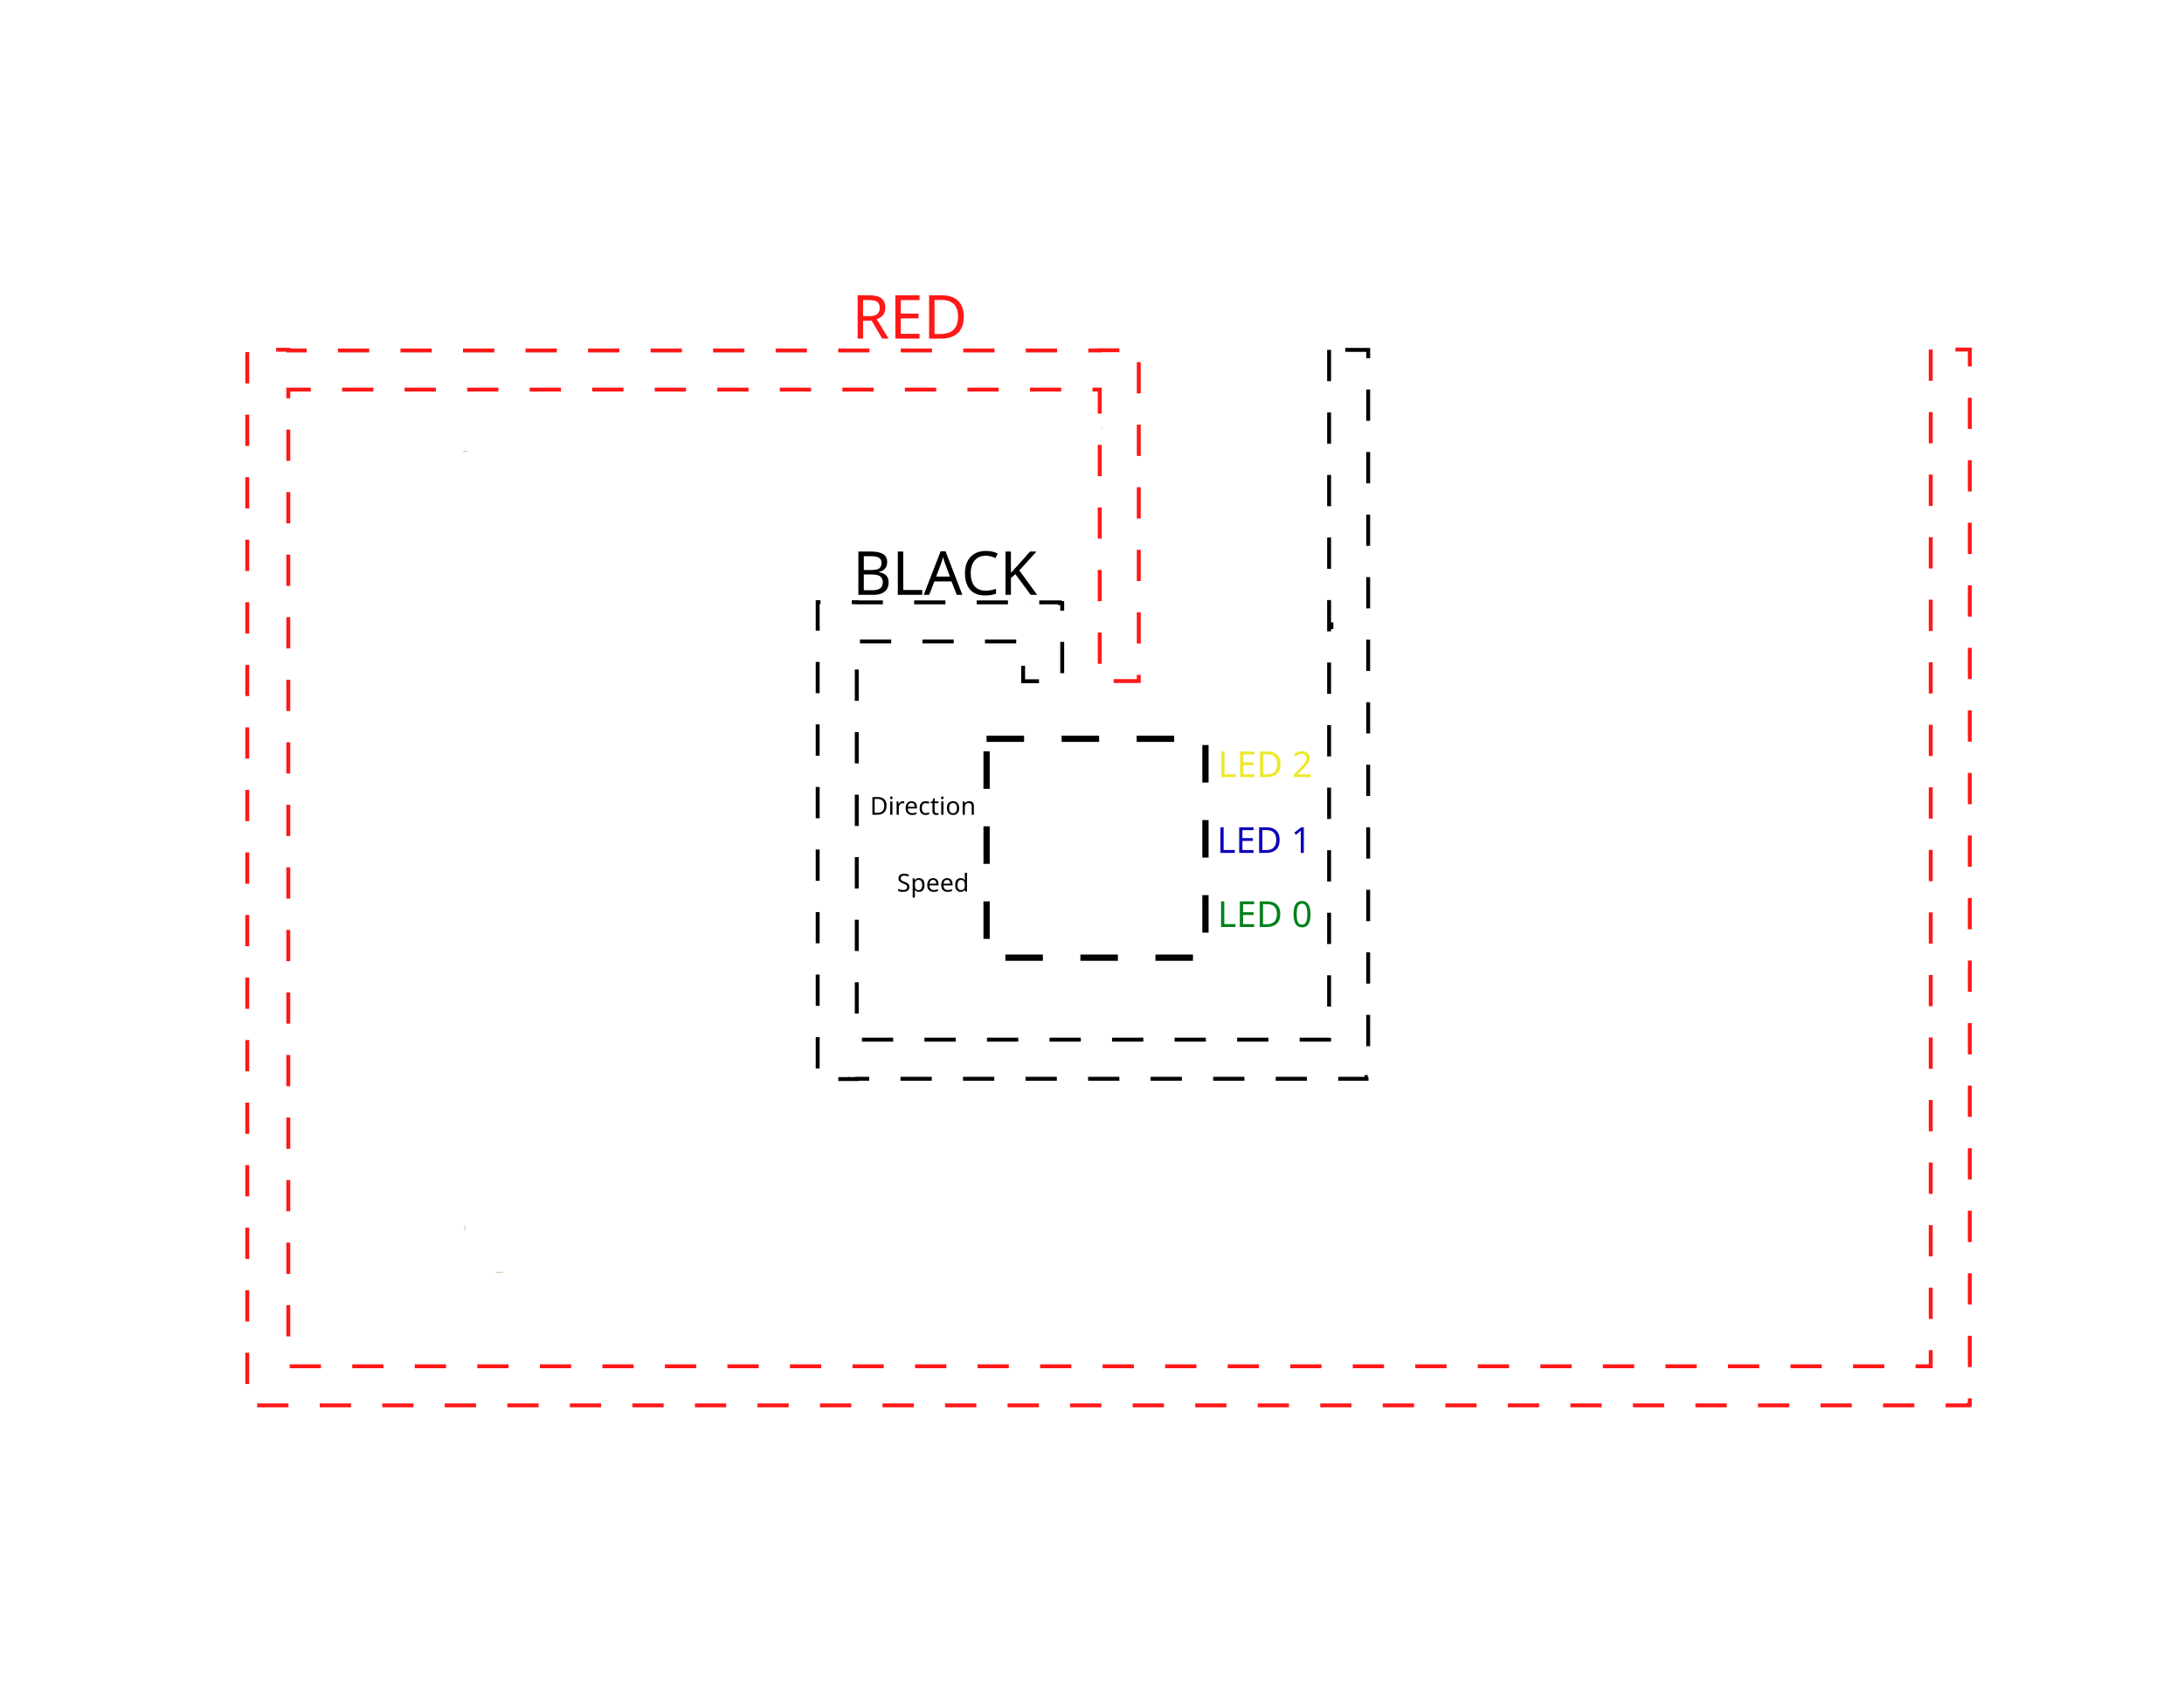
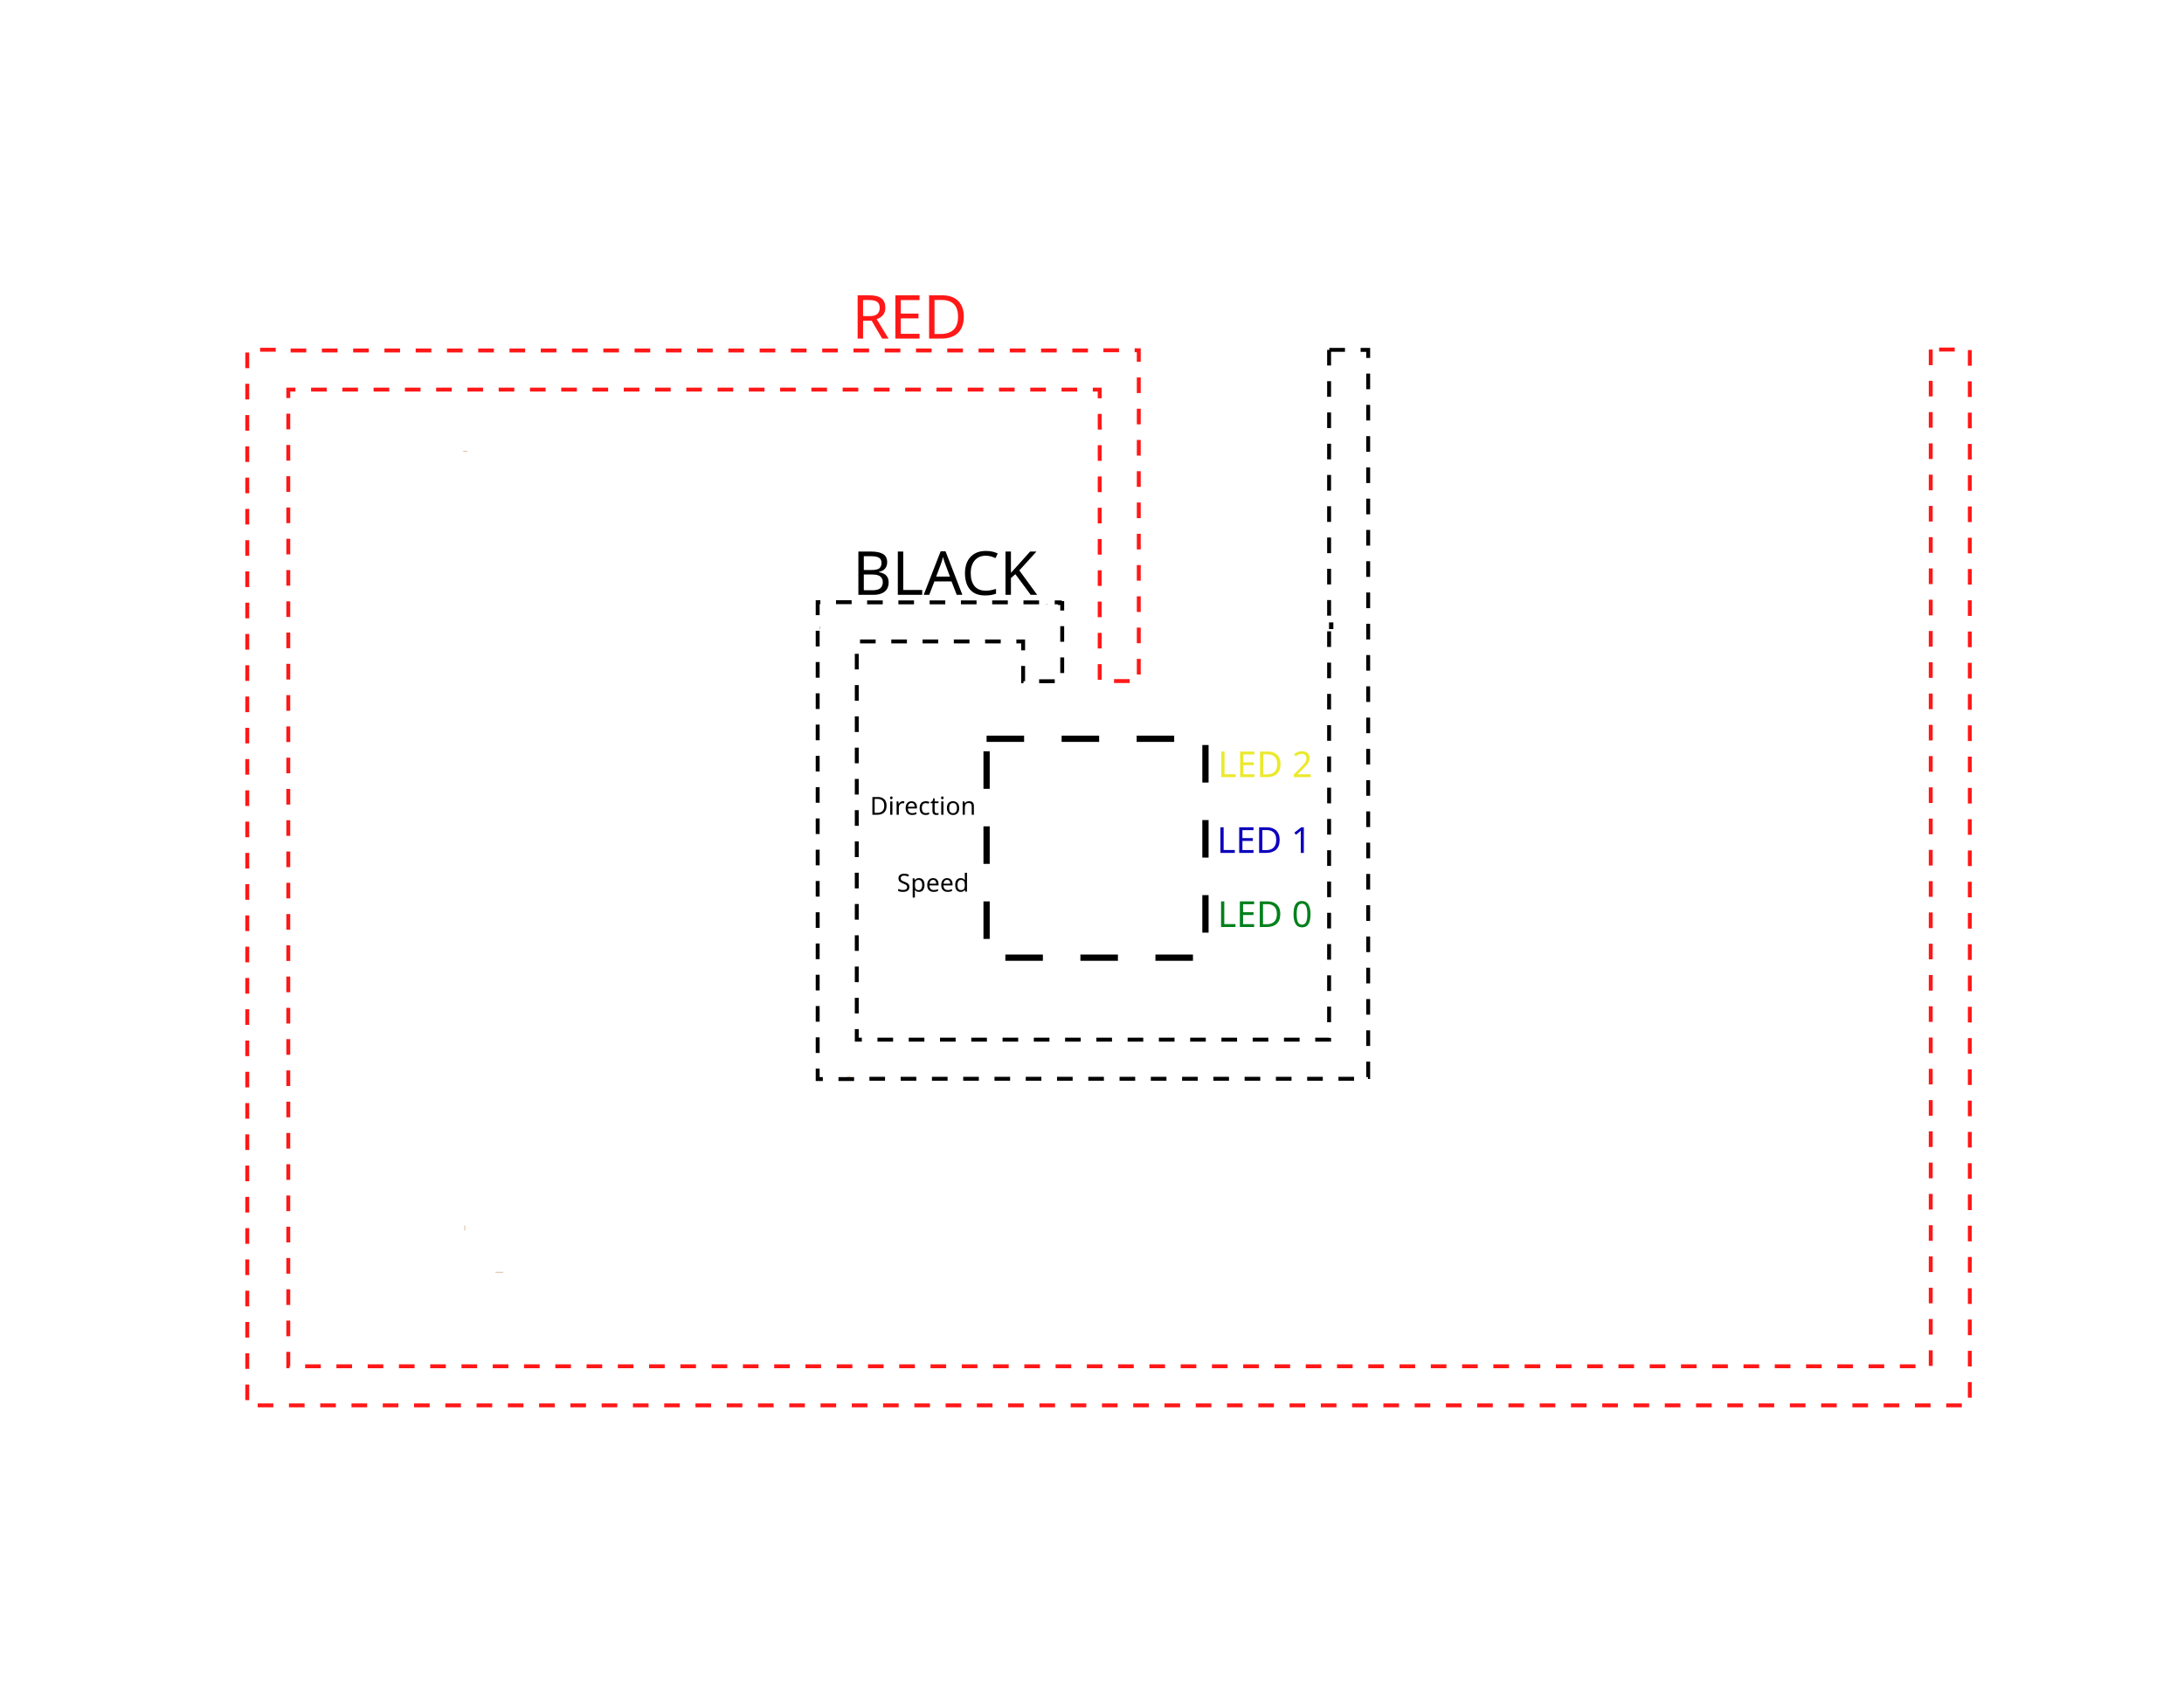
<svg xmlns="http://www.w3.org/2000/svg" version="1.2" x="0in" y="0in" width="11in" height="8.5in" viewBox="0 0 792 612" id="svg2">
  <defs id="defs1068" />
  <g id="g6" transform="translate(356.8645,275.2091)" style="fill:none;stroke:#000000;stroke-width:2.268;stroke-miterlimit:4;stroke-dasharray:13.606, 13.606;stroke-dashoffset:0;stroke-opacity:1">
    <rect style="fill:none;fill-opacity:0.327;stroke:#000000;stroke-width:2.268;stroke-miterlimit:4;stroke-dasharray:13.606, 13.606;stroke-dashoffset:0;stroke-opacity:1" id="rect5414" width="79.37" height="79.37" x="0.909" y="-7.335" />
  </g>
-   <g partID="79610" id="g332" transform="matrix(1,0,0,1.04785,183.2101,-4.250417)" style="fill:none;stroke:#ff1818;stroke-width:1.385;stroke-linejoin:miter;stroke-miterlimit:4;stroke-dasharray:11.077, 11.077;stroke-dashoffset:0;stroke-opacity:1">
-     <g transform="translate(454.322,444.789)" id="g334" style="fill:none;stroke:#ff1818;stroke-width:1.385;stroke-linejoin:miter;stroke-miterlimit:4;stroke-dasharray:11.077, 11.077;stroke-dashoffset:0;stroke-opacity:1">
-       <g transform="scale(-1,-1)" id="g336" style="fill:none;stroke:#ff1818;stroke-width:1.385;stroke-linejoin:miter;stroke-miterlimit:4;stroke-dasharray:11.077, 11.077;stroke-dashoffset:0;stroke-opacity:1">
-         <g id="g338" style="fill:none;stroke:#ff1818;stroke-width:1.385;stroke-linejoin:miter;stroke-miterlimit:4;stroke-dasharray:11.077, 11.077;stroke-dashoffset:0;stroke-opacity:1">
+   <g partID="79610" id="g332" transform="matrix(1,0,0,1.04785,183.2101,-4.250417)" style="fill:none;stroke:#ff1818;stroke-width:1.385;stroke-linejoin:miter;stroke-miterlimit:4;stroke-dasharray:5.538,5.538;stroke-dashoffset:0;stroke-opacity:1">
+     <g transform="translate(454.322,444.789)" id="g334" style="fill:none;stroke:#ff1818;stroke-width:1.385;stroke-linejoin:miter;stroke-miterlimit:4;stroke-dasharray:5.538,5.538;stroke-dashoffset:0;stroke-opacity:1">
+       <g transform="scale(-1,-1)" id="g336" style="fill:none;stroke:#ff1818;stroke-width:1.385;stroke-linejoin:miter;stroke-miterlimit:4;stroke-dasharray:5.538,5.538;stroke-dashoffset:0;stroke-opacity:1">
+         <g id="g338" style="fill:none;stroke:#ff1818;stroke-width:1.385;stroke-linejoin:miter;stroke-miterlimit:4;stroke-dasharray:5.538,5.538;stroke-dashoffset:0;stroke-opacity:1">
          <defs id="defs3782" />
-           <g transform="translate(-223.449,-4376.41)" id="g342" style="fill:none;stroke:#ff1818;stroke-width:1.385;stroke-linejoin:miter;stroke-miterlimit:4;stroke-dasharray:11.077, 11.077;stroke-dashoffset:0;stroke-opacity:1">
-             <g id="g344" style="fill:none;stroke:#ff1818;stroke-width:1.385;stroke-linejoin:miter;stroke-miterlimit:4;stroke-dasharray:11.077, 11.077;stroke-dashoffset:0;stroke-opacity:1">
-               <g id="layer1" style="fill:none;stroke:#ff1818;stroke-width:1.385;stroke-linejoin:miter;stroke-miterlimit:4;stroke-dasharray:11.077, 11.077;stroke-dashoffset:0;stroke-opacity:1">
-                 <path style="fill:none;fill-opacity:1;stroke:#ff1818;stroke-width:1.772;stroke-linejoin:miter;stroke-miterlimit:4;stroke-dasharray:14.173, 14.173;stroke-dashoffset:0;stroke-opacity:1" d="m 876.438,145.402 0,460.825 -744.518,0 0,-442.686 367.809,0 0,132.109 17.715,0 0,-149.922 -17.715,0 0,0.096 -367.809,0 0,-0.34 -18.596,0 0,478.434 0.891,0 0,0.025 779.363,0 0,-0.295 0.576,0 0,-478.247 z" transform="matrix(-0.8000004,0,0,-0.7634686,861.9729,4807.198)" id="rect4596" />
+           <g transform="translate(-223.449,-4376.41)" id="g342" style="fill:none;stroke:#ff1818;stroke-width:1.385;stroke-linejoin:miter;stroke-miterlimit:4;stroke-dasharray:5.538,5.538;stroke-dashoffset:0;stroke-opacity:1">
+             <g id="g344" style="fill:none;stroke:#ff1818;stroke-width:1.385;stroke-linejoin:miter;stroke-miterlimit:4;stroke-dasharray:5.538,5.538;stroke-dashoffset:0;stroke-opacity:1">
+               <g id="layer1" style="fill:none;stroke:#ff1818;stroke-width:1.385;stroke-linejoin:miter;stroke-miterlimit:4;stroke-dasharray:5.538,5.538;stroke-dashoffset:0;stroke-opacity:1">
+                 <path style="fill:none;fill-opacity:1;stroke:#ff1818;stroke-width:1.772;stroke-linejoin:miter;stroke-miterlimit:4;stroke-dasharray:7.087,7.087;stroke-dashoffset:0;stroke-opacity:1" d="m 876.438,145.402 0,460.825 -744.518,0 0,-442.686 367.809,0 0,132.109 17.715,0 0,-149.922 -17.715,0 0,0.096 -367.809,0 0,-0.34 -18.596,0 0,478.434 0.891,0 0,0.025 779.363,0 0,-0.295 0.576,0 0,-478.247 z" transform="matrix(-0.8000004,0,0,-0.7634686,861.9729,4807.198)" id="rect4596" />
              </g>
            </g>
          </g>
        </g>
      </g>
    </g>
  </g>
-   <g partID="79620" id="g349" transform="matrix(1.619047,0,0,1,-97.91071,17.39229)">
-     <g transform="translate(156.321,444.665)" id="g351">
-       <g transform="matrix(0,-1,1,0,0,0)" id="g353">
-         <g id="g355">
+   <g partID="79620" id="g349" transform="matrix(1.619047,0,0,1,-97.91071,17.39229)" style="stroke-width:1.114;stroke-miterlimit:4;stroke-dasharray:4.456,4.456;stroke-dashoffset:0">
+     <g transform="translate(156.321,444.665)" id="g351" style="stroke-width:1.114;stroke-miterlimit:4;stroke-dasharray:4.456,4.456;stroke-dashoffset:0">
+       <g transform="matrix(0,-1,1,0,0,0)" id="g353" style="stroke-width:1.114;stroke-miterlimit:4;stroke-dasharray:4.456,4.456;stroke-dashoffset:0">
+         <g id="g355" style="stroke-width:1.114;stroke-miterlimit:4;stroke-dasharray:4.456,4.456;stroke-dashoffset:0">
          <defs id="defs357" />
-           <g transform="translate(-223.449,-4376.41)" id="g361">
-             <g id="g363">
-               <g id="g365">
-                 <rect y="4391.53" id="rect369" x="224.131" height="1.724" width="0.152" style="fill:#b87333;fill-opacity:1" />
+           <g transform="translate(-223.449,-4376.41)" id="g361" style="stroke-width:1.114;stroke-miterlimit:4;stroke-dasharray:4.456,4.456;stroke-dashoffset:0">
+             <g id="g363" style="stroke-width:1.114;stroke-miterlimit:4;stroke-dasharray:4.456,4.456;stroke-dashoffset:0">
+               <g id="g365" style="stroke-width:1.114;stroke-miterlimit:4;stroke-dasharray:4.456,4.456;stroke-dashoffset:0">
+                 <rect y="4391.53" id="rect369" x="224.131" height="1.724" width="0.152" style="fill:#b87333;fill-opacity:1;stroke-width:1.114;stroke-miterlimit:4;stroke-dasharray:4.456,4.456;stroke-dashoffset:0" />
              </g>
            </g>
          </g>
        </g>
      </g>
    </g>
  </g>
-   <g id="g6862" transform="translate(-0.9915465,10.42031)">
-     <g transform="matrix(1.049559,0,0,1.04835,-8.606849,-14.90381)" id="g371" partID="79630">
-       <g id="g373" transform="translate(170.493,445.005)">
-         <g id="g375" transform="scale(-1,-1)">
-           <g id="g377">
+   <g id="g6862" transform="translate(-0.9915465,10.42031)" style="stroke-width:1.417;stroke-miterlimit:4;stroke-dasharray:5.669,5.669;stroke-dashoffset:0">
+     <g transform="matrix(1.049559,0,0,1.04835,-8.606849,-14.90381)" id="g371" partID="79630" style="stroke-width:1.351;stroke-miterlimit:4;stroke-dasharray:5.405,5.405;stroke-dashoffset:0">
+       <g id="g373" transform="translate(170.493,445.005)" style="stroke-width:1.351;stroke-miterlimit:4;stroke-dasharray:5.405,5.405;stroke-dashoffset:0">
+         <g id="g375" transform="scale(-1,-1)" style="stroke-width:1.351;stroke-miterlimit:4;stroke-dasharray:5.405,5.405;stroke-dashoffset:0">
+           <g id="g377" style="stroke-width:1.351;stroke-miterlimit:4;stroke-dasharray:5.405,5.405;stroke-dashoffset:0">
            <defs id="defs379" />
-             <g id="g383" transform="translate(-223.449,-4376.41)">
-               <g id="g385">
-                 <g id="g387">
-                   <path style="fill:#b87333;fill-opacity:1" d="m 224.131,4391.53 0.152,0 0,1.724 -0.152,0 z" id="rect391" />
+             <g id="g383" transform="translate(-223.449,-4376.41)" style="stroke-width:1.351;stroke-miterlimit:4;stroke-dasharray:5.405,5.405;stroke-dashoffset:0">
+               <g id="g385" style="stroke-width:1.351;stroke-miterlimit:4;stroke-dasharray:5.405,5.405;stroke-dashoffset:0">
+                 <g id="g387" style="stroke-width:1.351;stroke-miterlimit:4;stroke-dasharray:5.405,5.405;stroke-dashoffset:0">
+                   <path style="fill:#b87333;fill-opacity:1;stroke-width:1.351;stroke-miterlimit:4;stroke-dasharray:5.405,5.405;stroke-dashoffset:0" d="m 224.131,4391.53 0.152,0 0,1.724 -0.152,0 z" id="rect391" />
                </g>
              </g>
            </g>
          </g>
        </g>
      </g>
    </g>
-     <g transform="matrix(1.566156,0,0,1,-88.24835,-6.761295)" id="g393" partID="79640">
-       <g id="g395" transform="translate(155.873,160.794)">
-         <g id="g397" transform="matrix(0,-1,1,0,0,0)">
-           <g id="g399">
+     <g transform="matrix(1.566156,0,0,1,-88.24835,-6.761295)" id="g393" partID="79640" style="stroke-width:1.133;stroke-miterlimit:4;stroke-dasharray:4.53,4.53;stroke-dashoffset:0">
+       <g id="g395" transform="translate(155.873,160.794)" style="stroke-width:1.133;stroke-miterlimit:4;stroke-dasharray:4.53,4.53;stroke-dashoffset:0">
+         <g id="g397" transform="matrix(0,-1,1,0,0,0)" style="stroke-width:1.133;stroke-miterlimit:4;stroke-dasharray:4.53,4.53;stroke-dashoffset:0">
+           <g id="g399" style="stroke-width:1.133;stroke-miterlimit:4;stroke-dasharray:4.53,4.53;stroke-dashoffset:0">
            <defs id="defs401" />
-             <g id="g405" transform="translate(-223.449,-2417.44)">
-               <g id="g407">
-                 <g id="g409">
-                   <path style="fill:#b87333;fill-opacity:1" d="m 224.131,2425.79 0.152,0 0,0.952 -0.152,0 z" id="rect413" />
+             <g id="g405" transform="translate(-223.449,-2417.44)" style="stroke-width:1.133;stroke-miterlimit:4;stroke-dasharray:4.53,4.53;stroke-dashoffset:0">
+               <g id="g407" style="stroke-width:1.133;stroke-miterlimit:4;stroke-dasharray:4.53,4.53;stroke-dashoffset:0">
+                 <g id="g409" style="stroke-width:1.133;stroke-miterlimit:4;stroke-dasharray:4.53,4.53;stroke-dashoffset:0">
+                   <path style="fill:#b87333;fill-opacity:1;stroke-width:1.133;stroke-miterlimit:4;stroke-dasharray:4.53,4.53;stroke-dashoffset:0" d="m 224.131,2425.79 0.152,0 0,0.952 -0.152,0 z" id="rect413" />
                </g>
              </g>
            </g>
          </g>
        </g>
      </g>
    </g>
-     <g transform="matrix(1,0,0,1.137568,93.08109,-27.33032)" id="g415" partID="79650">
-       <g id="g417" transform="translate(306.701,146.904)">
-         <g id="g419">
+     <g transform="matrix(1,0,0,1.137568,93.08109,-27.33032)" id="g415" partID="79650" style="stroke-width:1.329;stroke-miterlimit:4;stroke-dasharray:5.315,5.315;stroke-dashoffset:0">
+       <g id="g417" transform="translate(306.701,146.904)" style="stroke-width:1.329;stroke-miterlimit:4;stroke-dasharray:5.315,5.315;stroke-dashoffset:0">
+         <g id="g419" style="stroke-width:1.329;stroke-miterlimit:4;stroke-dasharray:5.315,5.315;stroke-dashoffset:0">
          <defs id="defs421" />
-           <g id="g425" transform="translate(-223.449,-1250.4)">
-             <g id="g427">
-               <g id="g429">
-                 <path style="fill:#b87333;fill-opacity:1" d="m 224.131,1254.72 0.152,0 0,0.492 -0.152,0 z" id="rect433" />
+           <g id="g425" transform="translate(-223.449,-1250.4)" style="stroke-width:1.329;stroke-miterlimit:4;stroke-dasharray:5.315,5.315;stroke-dashoffset:0">
+             <g id="g427" style="stroke-width:1.329;stroke-miterlimit:4;stroke-dasharray:5.315,5.315;stroke-dashoffset:0">
+               <g id="g429" style="stroke-width:1.329;stroke-miterlimit:4;stroke-dasharray:5.315,5.315;stroke-dashoffset:0">
+                 <path style="fill:#b87333;fill-opacity:1;stroke-width:1.329;stroke-miterlimit:4;stroke-dasharray:5.315,5.315;stroke-dashoffset:0" d="m 224.131,1254.72 0.152,0 0,0.492 -0.152,0 z" id="rect433" />
              </g>
            </g>
          </g>
        </g>
      </g>
    </g>
  </g>
-   <g partID="79660" id="g435" transform="translate(268.5816,68.22815)" style="fill:none;stroke:#000000;stroke-width:1.417;stroke-linejoin:miter;stroke-miterlimit:4;stroke-dasharray:11.339, 11.339;stroke-dashoffset:0;stroke-opacity:1">
-     <g transform="translate(213.3986,149.3789)" id="g437" style="fill:none;stroke:#000000;stroke-width:1.417;stroke-linejoin:miter;stroke-miterlimit:4;stroke-dasharray:11.339, 11.339;stroke-dashoffset:0;stroke-opacity:1">
-       <g id="g439" style="fill:none;stroke:#000000;stroke-width:1.417;stroke-linejoin:miter;stroke-miterlimit:4;stroke-dasharray:11.339, 11.339;stroke-dashoffset:0;stroke-opacity:1">
-         <g id="g441" style="fill:none;stroke:#000000;stroke-width:1.417;stroke-linejoin:miter;stroke-miterlimit:4;stroke-dasharray:11.339, 11.339;stroke-dashoffset:0;stroke-opacity:1">
+   <g partID="79660" id="g435" transform="translate(268.5816,68.22815)" style="fill:none;stroke:#000000;stroke-width:1.417;stroke-linejoin:miter;stroke-miterlimit:4;stroke-dasharray:5.669,5.669;stroke-dashoffset:0;stroke-opacity:1">
+     <g transform="translate(213.3986,149.3789)" id="g437" style="fill:none;stroke:#000000;stroke-width:1.417;stroke-linejoin:miter;stroke-miterlimit:4;stroke-dasharray:5.669,5.669;stroke-dashoffset:0;stroke-opacity:1">
+       <g id="g439" style="fill:none;stroke:#000000;stroke-width:1.417;stroke-linejoin:miter;stroke-miterlimit:4;stroke-dasharray:5.669,5.669;stroke-dashoffset:0;stroke-opacity:1">
+         <g id="g441" style="fill:none;stroke:#000000;stroke-width:1.417;stroke-linejoin:miter;stroke-miterlimit:4;stroke-dasharray:5.669,5.669;stroke-dashoffset:0;stroke-opacity:1">
          <defs id="defs443" />
-           <g transform="translate(-223.449,-2542.48)" id="g447" style="fill:none;stroke:#000000;stroke-width:1.417;stroke-linejoin:miter;stroke-miterlimit:4;stroke-dasharray:11.339, 11.339;stroke-dashoffset:0;stroke-opacity:1">
-             <g id="g449" style="fill:none;stroke:#000000;stroke-width:1.417;stroke-linejoin:miter;stroke-miterlimit:4;stroke-dasharray:11.339, 11.339;stroke-dashoffset:0;stroke-opacity:1">
-               <g id="g451" style="fill:none;stroke:#000000;stroke-width:1.417;stroke-linejoin:miter;stroke-miterlimit:4;stroke-dasharray:11.339, 11.339;stroke-dashoffset:0;stroke-opacity:1">
-                 <path style="fill:none;fill-opacity:1;stroke:#000000;stroke-width:1.772;stroke-linejoin:miter;stroke-miterlimit:4;stroke-dasharray:14.173, 14.173;stroke-dashoffset:0;stroke-opacity:1" d="m 603.715,145.557 0,312.631 -214.107,0 0,-180.484 75.412,0 0,18.031 17.717,0 0,-35.434 -1.09,0 0,-0.314 -92.039,0 0,-0.07 -17.717,0 0,216.141 17.717,0 0,-0.152 231.076,0 0,-0.779 0.748,0 0,-329.568 z" transform="matrix(0.8000004,0,0,0.8000004,-259.523,2335.293)" id="rect453" />
-                 <rect y="2551.26" id="rect455" x="224.131" height="1.001" width="0.152" style="fill:none;fill-opacity:1;stroke:#000000;stroke-width:1.417;stroke-linejoin:miter;stroke-miterlimit:4;stroke-dasharray:11.339, 11.339;stroke-dashoffset:0;stroke-opacity:1" />
+           <g transform="translate(-223.449,-2542.48)" id="g447" style="fill:none;stroke:#000000;stroke-width:1.417;stroke-linejoin:miter;stroke-miterlimit:4;stroke-dasharray:5.669,5.669;stroke-dashoffset:0;stroke-opacity:1">
+             <g id="g449" style="fill:none;stroke:#000000;stroke-width:1.417;stroke-linejoin:miter;stroke-miterlimit:4;stroke-dasharray:5.669,5.669;stroke-dashoffset:0;stroke-opacity:1">
+               <g id="g451" style="fill:none;stroke:#000000;stroke-width:1.417;stroke-linejoin:miter;stroke-miterlimit:4;stroke-dasharray:5.669,5.669;stroke-dashoffset:0;stroke-opacity:1">
+                 <path style="fill:none;fill-opacity:1;stroke:#000000;stroke-width:1.772;stroke-linejoin:miter;stroke-miterlimit:4;stroke-dasharray:7.087,7.087;stroke-dashoffset:0;stroke-opacity:1" d="m 603.715,145.557 0,312.631 -214.107,0 0,-180.484 75.412,0 0,18.031 17.717,0 0,-35.434 -1.09,0 0,-0.314 -92.039,0 0,-0.07 -17.717,0 0,216.141 17.717,0 0,-0.152 231.076,0 0,-0.779 0.748,0 0,-329.568 z" transform="matrix(0.8000004,0,0,0.8000004,-259.523,2335.293)" id="rect453" />
+                 <rect y="2551.26" id="rect455" x="224.131" height="1.001" width="0.152" style="fill:none;fill-opacity:1;stroke:#000000;stroke-width:1.417;stroke-linejoin:miter;stroke-miterlimit:4;stroke-dasharray:5.669,5.669;stroke-dashoffset:0;stroke-opacity:1" />
              </g>
            </g>
          </g>
        </g>
      </g>
    </g>
  </g>
-   <g partID="79670" id="g457" transform="matrix(1.458334,0,0,1,-47.13547,14.99807)">
-     <g transform="translate(236.068,376.146)" id="g459">
-       <g transform="matrix(0,-1,1,0,0,0)" id="g461">
-         <g id="g463">
+   <g partID="79670" id="g457" transform="matrix(1.458334,0,0,1,-47.13547,14.99807)" style="stroke-width:1.174;stroke-miterlimit:4;stroke-dasharray:4.695,4.695;stroke-dashoffset:0">
+     <g transform="translate(236.068,376.146)" id="g459" style="stroke-width:1.174;stroke-miterlimit:4;stroke-dasharray:4.695,4.695;stroke-dashoffset:0">
+       <g transform="matrix(0,-1,1,0,0,0)" id="g461" style="stroke-width:1.174;stroke-miterlimit:4;stroke-dasharray:4.695,4.695;stroke-dashoffset:0">
+         <g id="g463" style="stroke-width:1.174;stroke-miterlimit:4;stroke-dasharray:4.695,4.695;stroke-dashoffset:0">
          <defs id="defs465" />
-           <g transform="translate(-223.449,-2000.64)" id="g469">
-             <g id="g471">
-               <g id="g473">
-                 <rect y="2007.55" id="rect477" x="224.131" height="0.788" width="0.152" style="fill:#b87333;fill-opacity:1" />
+           <g transform="translate(-223.449,-2000.64)" id="g469" style="stroke-width:1.174;stroke-miterlimit:4;stroke-dasharray:4.695,4.695;stroke-dashoffset:0">
+             <g id="g471" style="stroke-width:1.174;stroke-miterlimit:4;stroke-dasharray:4.695,4.695;stroke-dashoffset:0">
+               <g id="g473" style="stroke-width:1.174;stroke-miterlimit:4;stroke-dasharray:4.695,4.695;stroke-dashoffset:0">
+                 <rect y="2007.55" id="rect477" x="224.131" height="0.788" width="0.152" style="fill:#b87333;fill-opacity:1;stroke-width:1.174;stroke-miterlimit:4;stroke-dasharray:4.695,4.695;stroke-dashoffset:0" />
              </g>
            </g>
          </g>
        </g>
      </g>
    </g>
  </g>
-   <g partID="79680" id="g479" transform="translate(61.06251,14.99807)">
-     <g transform="translate(235.459,203.355)" id="g481">
-       <g id="g483">
-         <g id="g485">
+   <g partID="79680" id="g479" transform="translate(61.06251,14.99807)" style="stroke-width:1.417;stroke-miterlimit:4;stroke-dasharray:5.669,5.669;stroke-dashoffset:0">
+     <g transform="translate(235.459,203.355)" id="g481" style="stroke-width:1.417;stroke-miterlimit:4;stroke-dasharray:5.669,5.669;stroke-dashoffset:0">
+       <g id="g483" style="stroke-width:1.417;stroke-miterlimit:4;stroke-dasharray:5.669,5.669;stroke-dashoffset:0">
+         <g id="g485" style="stroke-width:1.417;stroke-miterlimit:4;stroke-dasharray:5.669,5.669;stroke-dashoffset:0">
          <defs id="defs487" />
-           <g transform="translate(-223.449,-2542.48)" id="g491">
-             <g id="g493">
-               <g id="g495">
-                 <rect y="2551.26" id="rect499" x="224.131" height="1.001" width="0.152" style="fill:#b87333;fill-opacity:1" />
+           <g transform="translate(-223.449,-2542.48)" id="g491" style="stroke-width:1.417;stroke-miterlimit:4;stroke-dasharray:5.669,5.669;stroke-dashoffset:0">
+             <g id="g493" style="stroke-width:1.417;stroke-miterlimit:4;stroke-dasharray:5.669,5.669;stroke-dashoffset:0">
+               <g id="g495" style="stroke-width:1.417;stroke-miterlimit:4;stroke-dasharray:5.669,5.669;stroke-dashoffset:0">
+                 <rect y="2551.26" id="rect499" x="224.131" height="1.001" width="0.152" style="fill:#b87333;fill-opacity:1;stroke-width:1.417;stroke-miterlimit:4;stroke-dasharray:5.669,5.669;stroke-dashoffset:0" />
              </g>
            </g>
          </g>
        </g>
      </g>
    </g>
  </g>
-   <g partID="79690" id="g501" transform="matrix(1.547282,0,0,1,-67.84609,14.99807)">
-     <g transform="translate(292.236,203.411)" id="g503">
-       <g transform="matrix(0,1,-1,0,0,0)" id="g505">
-         <g id="g507">
+   <g partID="79690" id="g501" transform="matrix(1.547282,0,0,1,-67.84609,14.99807)" style="stroke-width:1.139;stroke-miterlimit:4;stroke-dasharray:4.558,4.558;stroke-dashoffset:0">
+     <g transform="translate(292.236,203.411)" id="g503" style="stroke-width:1.139;stroke-miterlimit:4;stroke-dasharray:4.558,4.558;stroke-dashoffset:0">
+       <g transform="matrix(0,1,-1,0,0,0)" id="g505" style="stroke-width:1.139;stroke-miterlimit:4;stroke-dasharray:4.558,4.558;stroke-dashoffset:0">
+         <g id="g507" style="stroke-width:1.139;stroke-miterlimit:4;stroke-dasharray:4.558,4.558;stroke-dashoffset:0">
          <defs id="defs509" />
-           <g transform="translate(-223.449,-833.602)" id="g513">
-             <g id="g515">
-               <g id="g517">
-                 <rect y="836.481" id="rect521" x="224.131" height="0.328" width="0.152" style="fill:#b87333;fill-opacity:1" />
+           <g transform="translate(-223.449,-833.602)" id="g513" style="stroke-width:1.139;stroke-miterlimit:4;stroke-dasharray:4.558,4.558;stroke-dashoffset:0">
+             <g id="g515" style="stroke-width:1.139;stroke-miterlimit:4;stroke-dasharray:4.558,4.558;stroke-dashoffset:0">
+               <g id="g517" style="stroke-width:1.139;stroke-miterlimit:4;stroke-dasharray:4.558,4.558;stroke-dashoffset:0">
+                 <rect y="836.481" id="rect521" x="224.131" height="0.328" width="0.152" style="fill:#b87333;fill-opacity:1;stroke-width:1.139;stroke-miterlimit:4;stroke-dasharray:4.558,4.558;stroke-dashoffset:0" />
              </g>
            </g>
          </g>
        </g>
      </g>
    </g>
  </g>
-   <g partID="79700" id="g523" transform="translate(93.10682,14.99807)">
-     <g transform="translate(277.918,203.663)" id="g525">
-       <g id="g527">
+   <g partID="79700" id="g523" transform="translate(93.10682,14.99807)" style="stroke-width:1.417;stroke-miterlimit:4;stroke-dasharray:5.669,5.669;stroke-dashoffset:0">
+     <g transform="translate(277.918,203.663)" id="g525" style="stroke-width:1.417;stroke-miterlimit:4;stroke-dasharray:5.669,5.669;stroke-dashoffset:0">
+       <g id="g527" style="stroke-width:1.417;stroke-miterlimit:4;stroke-dasharray:5.669,5.669;stroke-dashoffset:0">
        <defs id="defs529" />
-         <g transform="translate(-223.449,-416.801)" id="g533">
-           <g id="g535">
-             <g id="g537">
-               <rect y="418.241" id="rect541" x="224.131" height="0.164" width="0.152" style="fill:#b87333;fill-opacity:1" />
+         <g transform="translate(-223.449,-416.801)" id="g533" style="stroke-width:1.417;stroke-miterlimit:4;stroke-dasharray:5.669,5.669;stroke-dashoffset:0">
+           <g id="g535" style="stroke-width:1.417;stroke-miterlimit:4;stroke-dasharray:5.669,5.669;stroke-dashoffset:0">
+             <g id="g537" style="stroke-width:1.417;stroke-miterlimit:4;stroke-dasharray:5.669,5.669;stroke-dashoffset:0">
+               <rect y="418.241" id="rect541" x="224.131" height="0.164" width="0.152" style="fill:#b87333;fill-opacity:1;stroke-width:1.417;stroke-miterlimit:4;stroke-dasharray:5.669,5.669;stroke-dashoffset:0" />
            </g>
          </g>
        </g>
      </g>
    </g>
  </g>
-   <text xml:space="preserve" style="font-style:normal;font-weight:normal;font-size:22px;line-height:125%;font-family:sans-serif;letter-spacing:0px;word-spacing:0px;fill:#000000;fill-opacity:1;stroke:none;stroke-width:1px;stroke-linecap:butt;stroke-linejoin:miter;stroke-opacity:1" x="309.141" y="215.687" id="text5200">
-     <tspan id="tspan5202" x="309.141" y="215.687" style="font-size:22px">BLACK</tspan>
+   <text xml:space="preserve" style="font-style:normal;font-weight:normal;font-size:22px;line-height:125%;font-family:sans-serif;letter-spacing:0px;word-spacing:0px;fill:#000000;fill-opacity:1;stroke:none;stroke-width:1.417;stroke-linecap:butt;stroke-linejoin:miter;stroke-opacity:1;stroke-miterlimit:4;stroke-dasharray:5.669,5.669;stroke-dashoffset:0" x="309.141" y="215.687" id="text5200">
+     <tspan id="tspan5202" x="309.141" y="215.687" style="font-size:22px;stroke-width:1.417;stroke-miterlimit:4;stroke-dasharray:5.669,5.669;stroke-dashoffset:0">BLACK</tspan>
  </text>
-   <text xml:space="preserve" style="font-style:normal;font-weight:normal;font-size:22px;line-height:125%;font-family:sans-serif;letter-spacing:0px;word-spacing:0px;fill:#ff1818;fill-opacity:1;stroke:none;stroke-width:1px;stroke-linecap:butt;stroke-linejoin:miter;stroke-opacity:1" x="308.873" y="122.781" id="text5200-6">
-     <tspan id="tspan5202-7" x="308.873" y="122.781" style="font-size:22px;fill:#ff1818;fill-opacity:1">RED</tspan>
+   <text xml:space="preserve" style="font-style:normal;font-weight:normal;font-size:22px;line-height:125%;font-family:sans-serif;letter-spacing:0px;word-spacing:0px;fill:#ff1818;fill-opacity:1;stroke:none;stroke-width:1.417;stroke-linecap:butt;stroke-linejoin:miter;stroke-opacity:1;stroke-miterlimit:4;stroke-dasharray:5.669,5.669;stroke-dashoffset:0" x="308.873" y="122.781" id="text5200-6">
+     <tspan id="tspan5202-7" x="308.873" y="122.781" style="font-size:22px;fill:#ff1818;fill-opacity:1;stroke-width:1.417;stroke-miterlimit:4;stroke-dasharray:5.669,5.669;stroke-dashoffset:0">RED</tspan>
  </text>
-   <text xml:space="preserve" style="font-style:normal;font-variant:normal;font-weight:normal;font-stretch:normal;font-size:9px;line-height:100%;font-family:sans-serif;-inkscape-font-specification:'sans-serif, Normal';text-align:start;letter-spacing:0px;word-spacing:0px;writing-mode:lr-tb;text-anchor:start;fill:#000000;fill-opacity:1;stroke:none;stroke-width:1px;stroke-linecap:butt;stroke-linejoin:miter;stroke-opacity:1" x="315.488" y="295.417" id="text5200-7">
-     <tspan id="tspan5202-3" x="315.488" y="295.417" style="font-style:normal;font-variant:normal;font-weight:normal;font-stretch:normal;font-size:9px;line-height:100%;font-family:sans-serif;-inkscape-font-specification:'sans-serif, Normal';text-align:start;writing-mode:lr-tb;text-anchor:start">Direction</tspan>
+   <text xml:space="preserve" style="font-style:normal;font-variant:normal;font-weight:normal;font-stretch:normal;font-size:9px;line-height:100%;font-family:sans-serif;-inkscape-font-specification:'sans-serif, Normal';text-align:start;letter-spacing:0px;word-spacing:0px;writing-mode:lr-tb;text-anchor:start;fill:#000000;fill-opacity:1;stroke:none;stroke-width:1.417;stroke-linecap:butt;stroke-linejoin:miter;stroke-opacity:1;stroke-miterlimit:4;stroke-dasharray:5.669,5.669;stroke-dashoffset:0" x="315.488" y="295.417" id="text5200-7">
+     <tspan id="tspan5202-3" x="315.488" y="295.417" style="font-style:normal;font-variant:normal;font-weight:normal;font-stretch:normal;font-size:9px;line-height:100%;font-family:sans-serif;-inkscape-font-specification:'sans-serif, Normal';text-align:start;writing-mode:lr-tb;text-anchor:start;stroke-width:1.417;stroke-miterlimit:4;stroke-dasharray:5.669,5.669;stroke-dashoffset:0">Direction</tspan>
  </text>
-   <text xml:space="preserve" style="font-style:normal;font-variant:normal;font-weight:normal;font-stretch:normal;font-size:9px;line-height:125%;font-family:sans-serif;-inkscape-font-specification:'sans-serif, Normal';text-align:start;letter-spacing:0px;word-spacing:0px;writing-mode:lr-tb;text-anchor:start;fill:#000000;fill-opacity:1;stroke:none;stroke-width:1px;stroke-linecap:butt;stroke-linejoin:miter;stroke-opacity:1" x="325.271" y="323.306" id="text5200-7-4">
-     <tspan x="325.271" y="323.306" style="font-style:normal;font-variant:normal;font-weight:normal;font-stretch:normal;font-size:9px;line-height:125%;font-family:sans-serif;-inkscape-font-specification:'sans-serif, Normal';text-align:start;writing-mode:lr-tb;text-anchor:start" id="tspan5258">Speed</tspan>
+   <text xml:space="preserve" style="font-style:normal;font-variant:normal;font-weight:normal;font-stretch:normal;font-size:9px;line-height:125%;font-family:sans-serif;-inkscape-font-specification:'sans-serif, Normal';text-align:start;letter-spacing:0px;word-spacing:0px;writing-mode:lr-tb;text-anchor:start;fill:#000000;fill-opacity:1;stroke:none;stroke-width:1.417;stroke-linecap:butt;stroke-linejoin:miter;stroke-opacity:1;stroke-miterlimit:4;stroke-dasharray:5.669,5.669;stroke-dashoffset:0" x="325.271" y="323.306" id="text5200-7-4">
+     <tspan x="325.271" y="323.306" style="font-style:normal;font-variant:normal;font-weight:normal;font-stretch:normal;font-size:9px;line-height:125%;font-family:sans-serif;-inkscape-font-specification:'sans-serif, Normal';text-align:start;writing-mode:lr-tb;text-anchor:start;stroke-width:1.417;stroke-miterlimit:4;stroke-dasharray:5.669,5.669;stroke-dashoffset:0" id="tspan5258">Speed</tspan>
  </text>
-   <text xml:space="preserve" style="font-style:normal;font-weight:normal;font-size:32px;line-height:125%;font-family:sans-serif;letter-spacing:0px;word-spacing:0px;fill:#ebe92d;fill-opacity:1;stroke:none;stroke-width:1px;stroke-linecap:butt;stroke-linejoin:miter;stroke-opacity:1;" x="441.63" y="281.783" id="text5200-7-4-3">
-     <tspan x="441.63" y="281.783" style="font-size:13px;fill:#ebe92d;fill-opacity:1;" id="tspan5258-2">LED 2</tspan>
+   <text xml:space="preserve" style="font-style:normal;font-weight:normal;font-size:32px;line-height:125%;font-family:sans-serif;letter-spacing:0px;word-spacing:0px;fill:#ebe92d;fill-opacity:1;stroke:none;stroke-width:1.417;stroke-linecap:butt;stroke-linejoin:miter;stroke-opacity:1;stroke-miterlimit:4;stroke-dasharray:5.669,5.669;stroke-dashoffset:0" x="441.63" y="281.783" id="text5200-7-4-3">
+     <tspan x="441.63" y="281.783" style="font-size:13px;fill:#ebe92d;fill-opacity:1;stroke-width:1.417;stroke-miterlimit:4;stroke-dasharray:5.669,5.669;stroke-dashoffset:0" id="tspan5258-2">LED 2</tspan>
  </text>
-   <text xml:space="preserve" style="font-style:normal;font-weight:normal;font-size:32px;line-height:125%;font-family:sans-serif;letter-spacing:0px;word-spacing:0px;fill:#0c00bc;fill-opacity:1;stroke:none;stroke-width:1px;stroke-linecap:butt;stroke-linejoin:miter;stroke-opacity:1;" x="441.299" y="309.252" id="text5200-7-4-3-4">
-     <tspan x="441.299" y="309.252" style="font-size:13px;fill:#0c00bc;fill-opacity:1;" id="tspan5258-2-6">LED 1</tspan>
+   <text xml:space="preserve" style="font-style:normal;font-weight:normal;font-size:32px;line-height:125%;font-family:sans-serif;letter-spacing:0px;word-spacing:0px;fill:#0c00bc;fill-opacity:1;stroke:none;stroke-width:1.417;stroke-linecap:butt;stroke-linejoin:miter;stroke-opacity:1;stroke-miterlimit:4;stroke-dasharray:5.669,5.669;stroke-dashoffset:0" x="441.299" y="309.252" id="text5200-7-4-3-4">
+     <tspan x="441.299" y="309.252" style="font-size:13px;fill:#0c00bc;fill-opacity:1;stroke-width:1.417;stroke-miterlimit:4;stroke-dasharray:5.669,5.669;stroke-dashoffset:0" id="tspan5258-2-6">LED 1</tspan>
  </text>
-   <text xml:space="preserve" style="font-style:normal;font-weight:normal;font-size:32px;line-height:125%;font-family:sans-serif;letter-spacing:0px;word-spacing:0px;fill:#00801b;fill-opacity:1;stroke:none;stroke-width:1px;stroke-linecap:butt;stroke-linejoin:miter;stroke-opacity:1;" x="441.534" y="336.122" id="text5200-7-4-3-4-1">
-     <tspan x="441.534" y="336.122" style="font-size:13px;fill:#00801b;fill-opacity:1;" id="tspan4306">LED 0</tspan>
+   <text xml:space="preserve" style="font-style:normal;font-weight:normal;font-size:32px;line-height:125%;font-family:sans-serif;letter-spacing:0px;word-spacing:0px;fill:#00801b;fill-opacity:1;stroke:none;stroke-width:1.417;stroke-linecap:butt;stroke-linejoin:miter;stroke-opacity:1;stroke-miterlimit:4;stroke-dasharray:5.669,5.669;stroke-dashoffset:0" x="441.534" y="336.122" id="text5200-7-4-3-4-1">
+     <tspan x="441.534" y="336.122" style="font-size:13px;fill:#00801b;fill-opacity:1;stroke-width:1.417;stroke-miterlimit:4;stroke-dasharray:5.669,5.669;stroke-dashoffset:0" id="tspan4306">LED 0</tspan>
  </text>
</svg>
